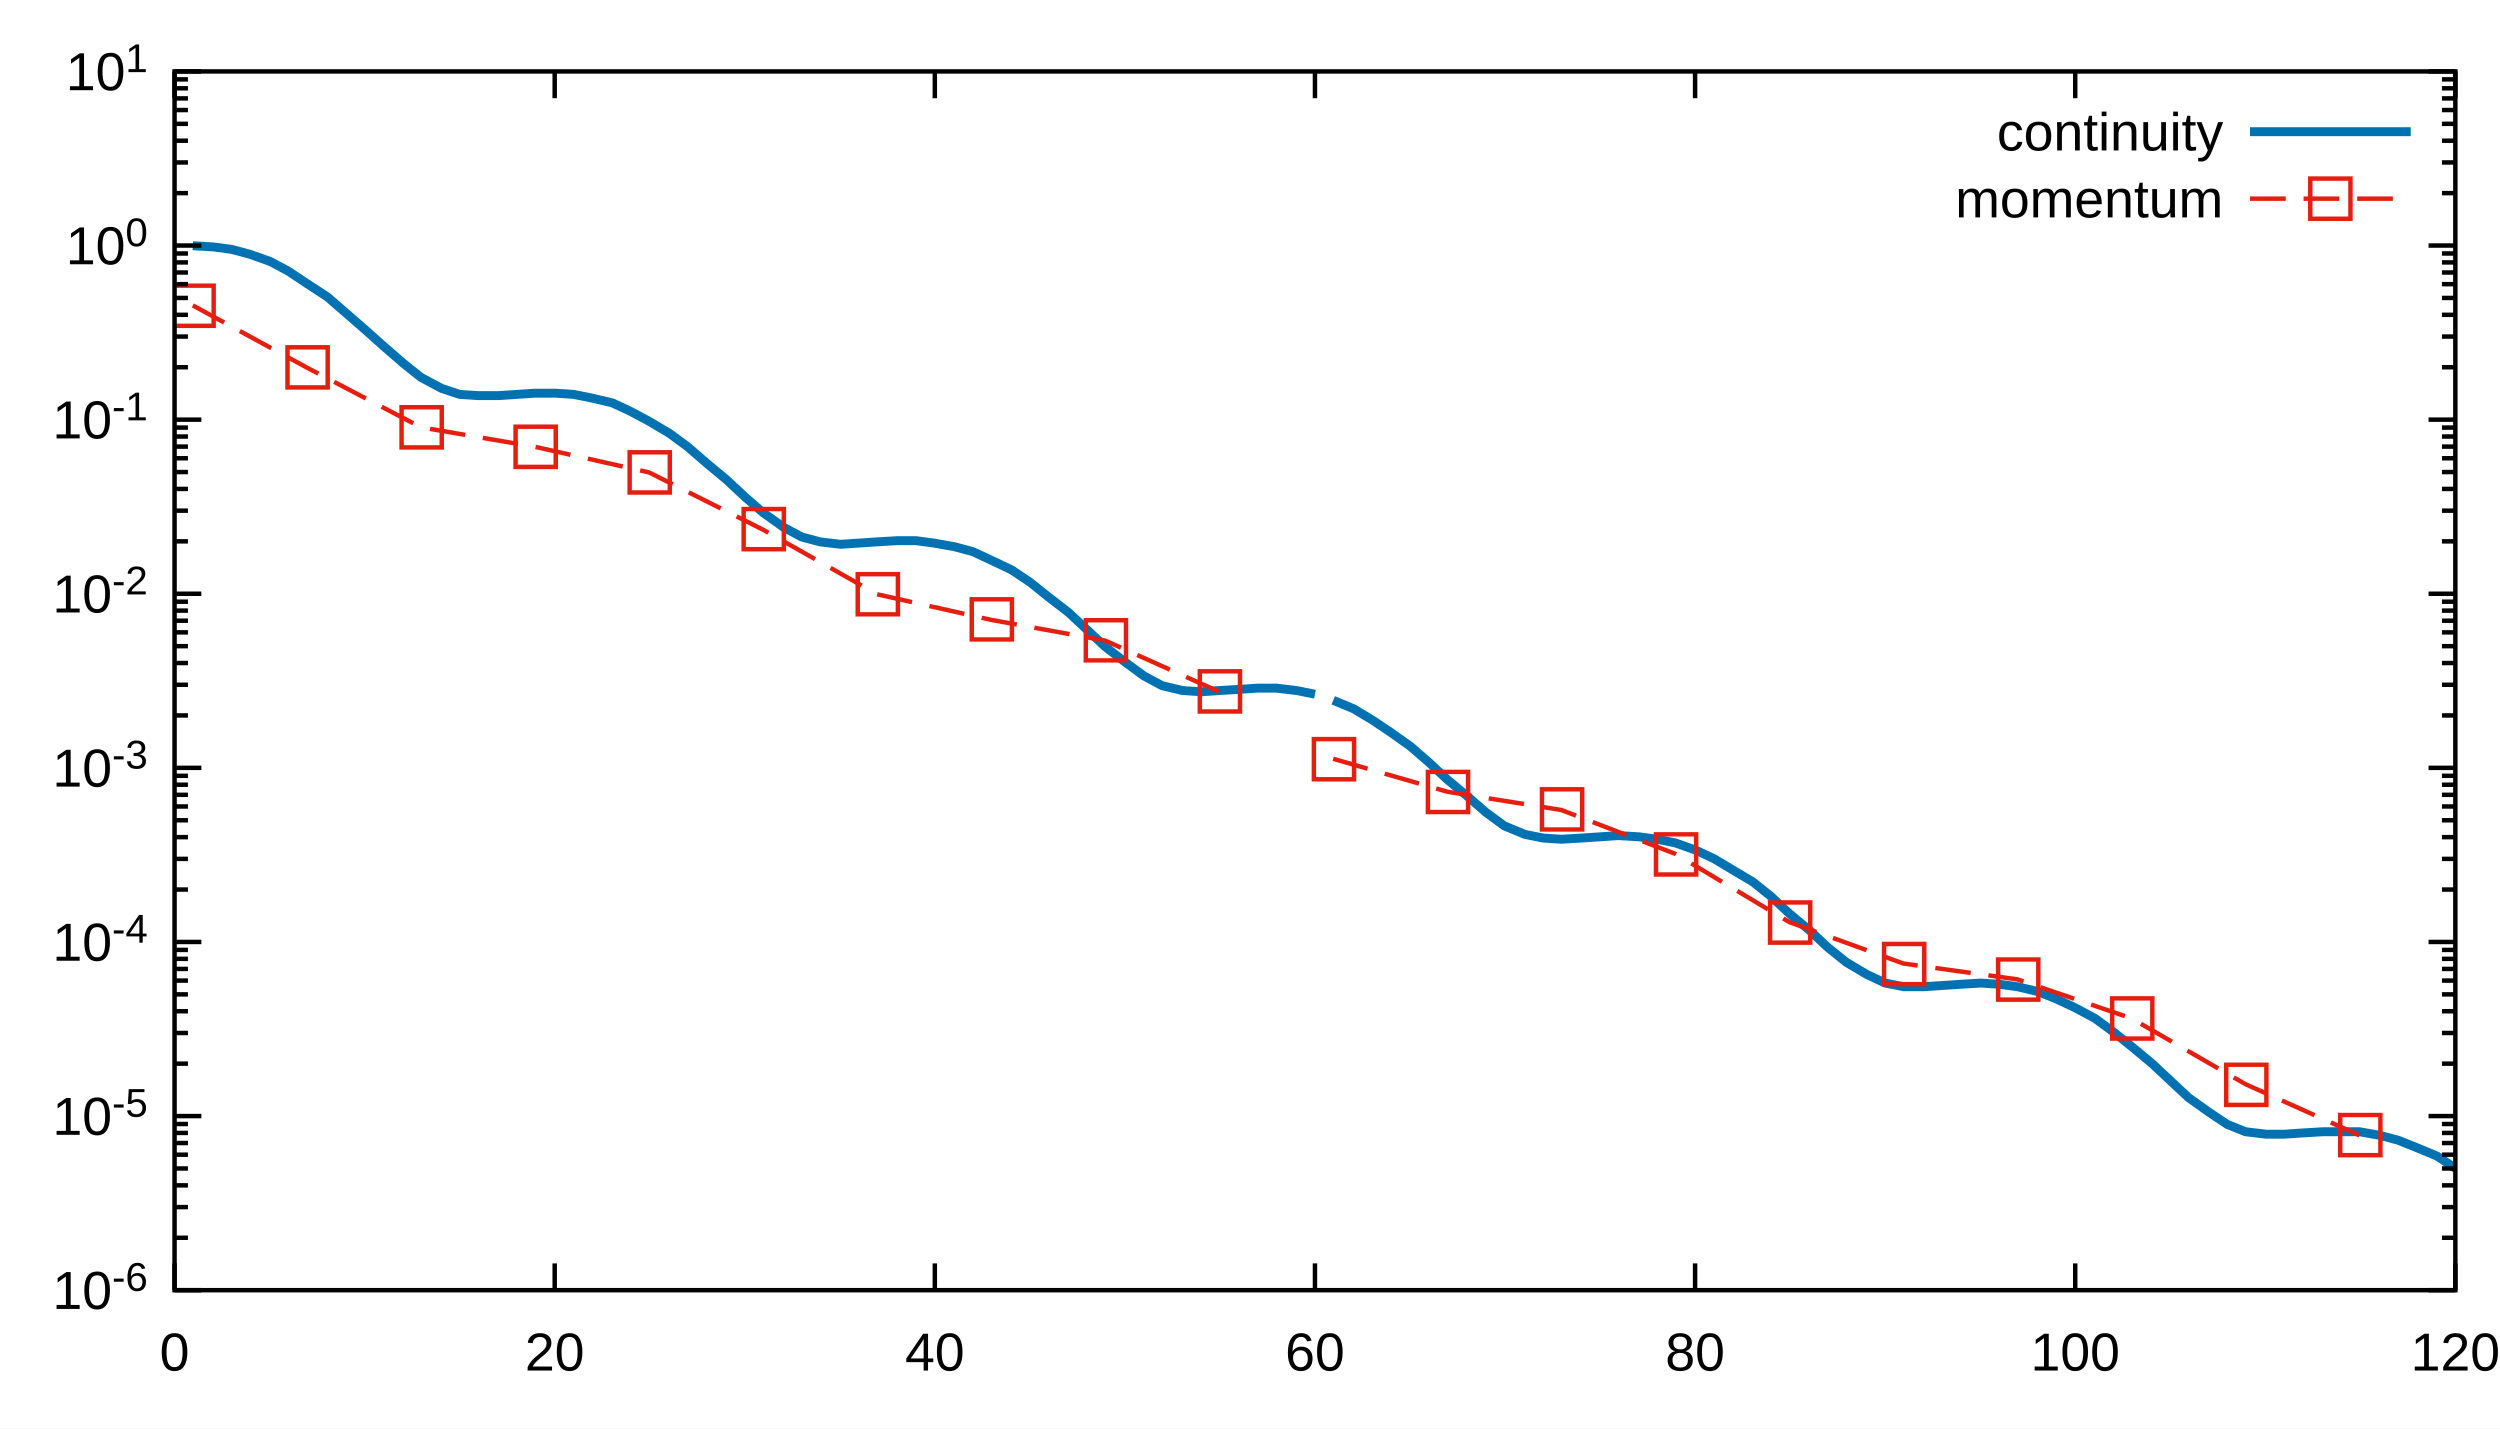
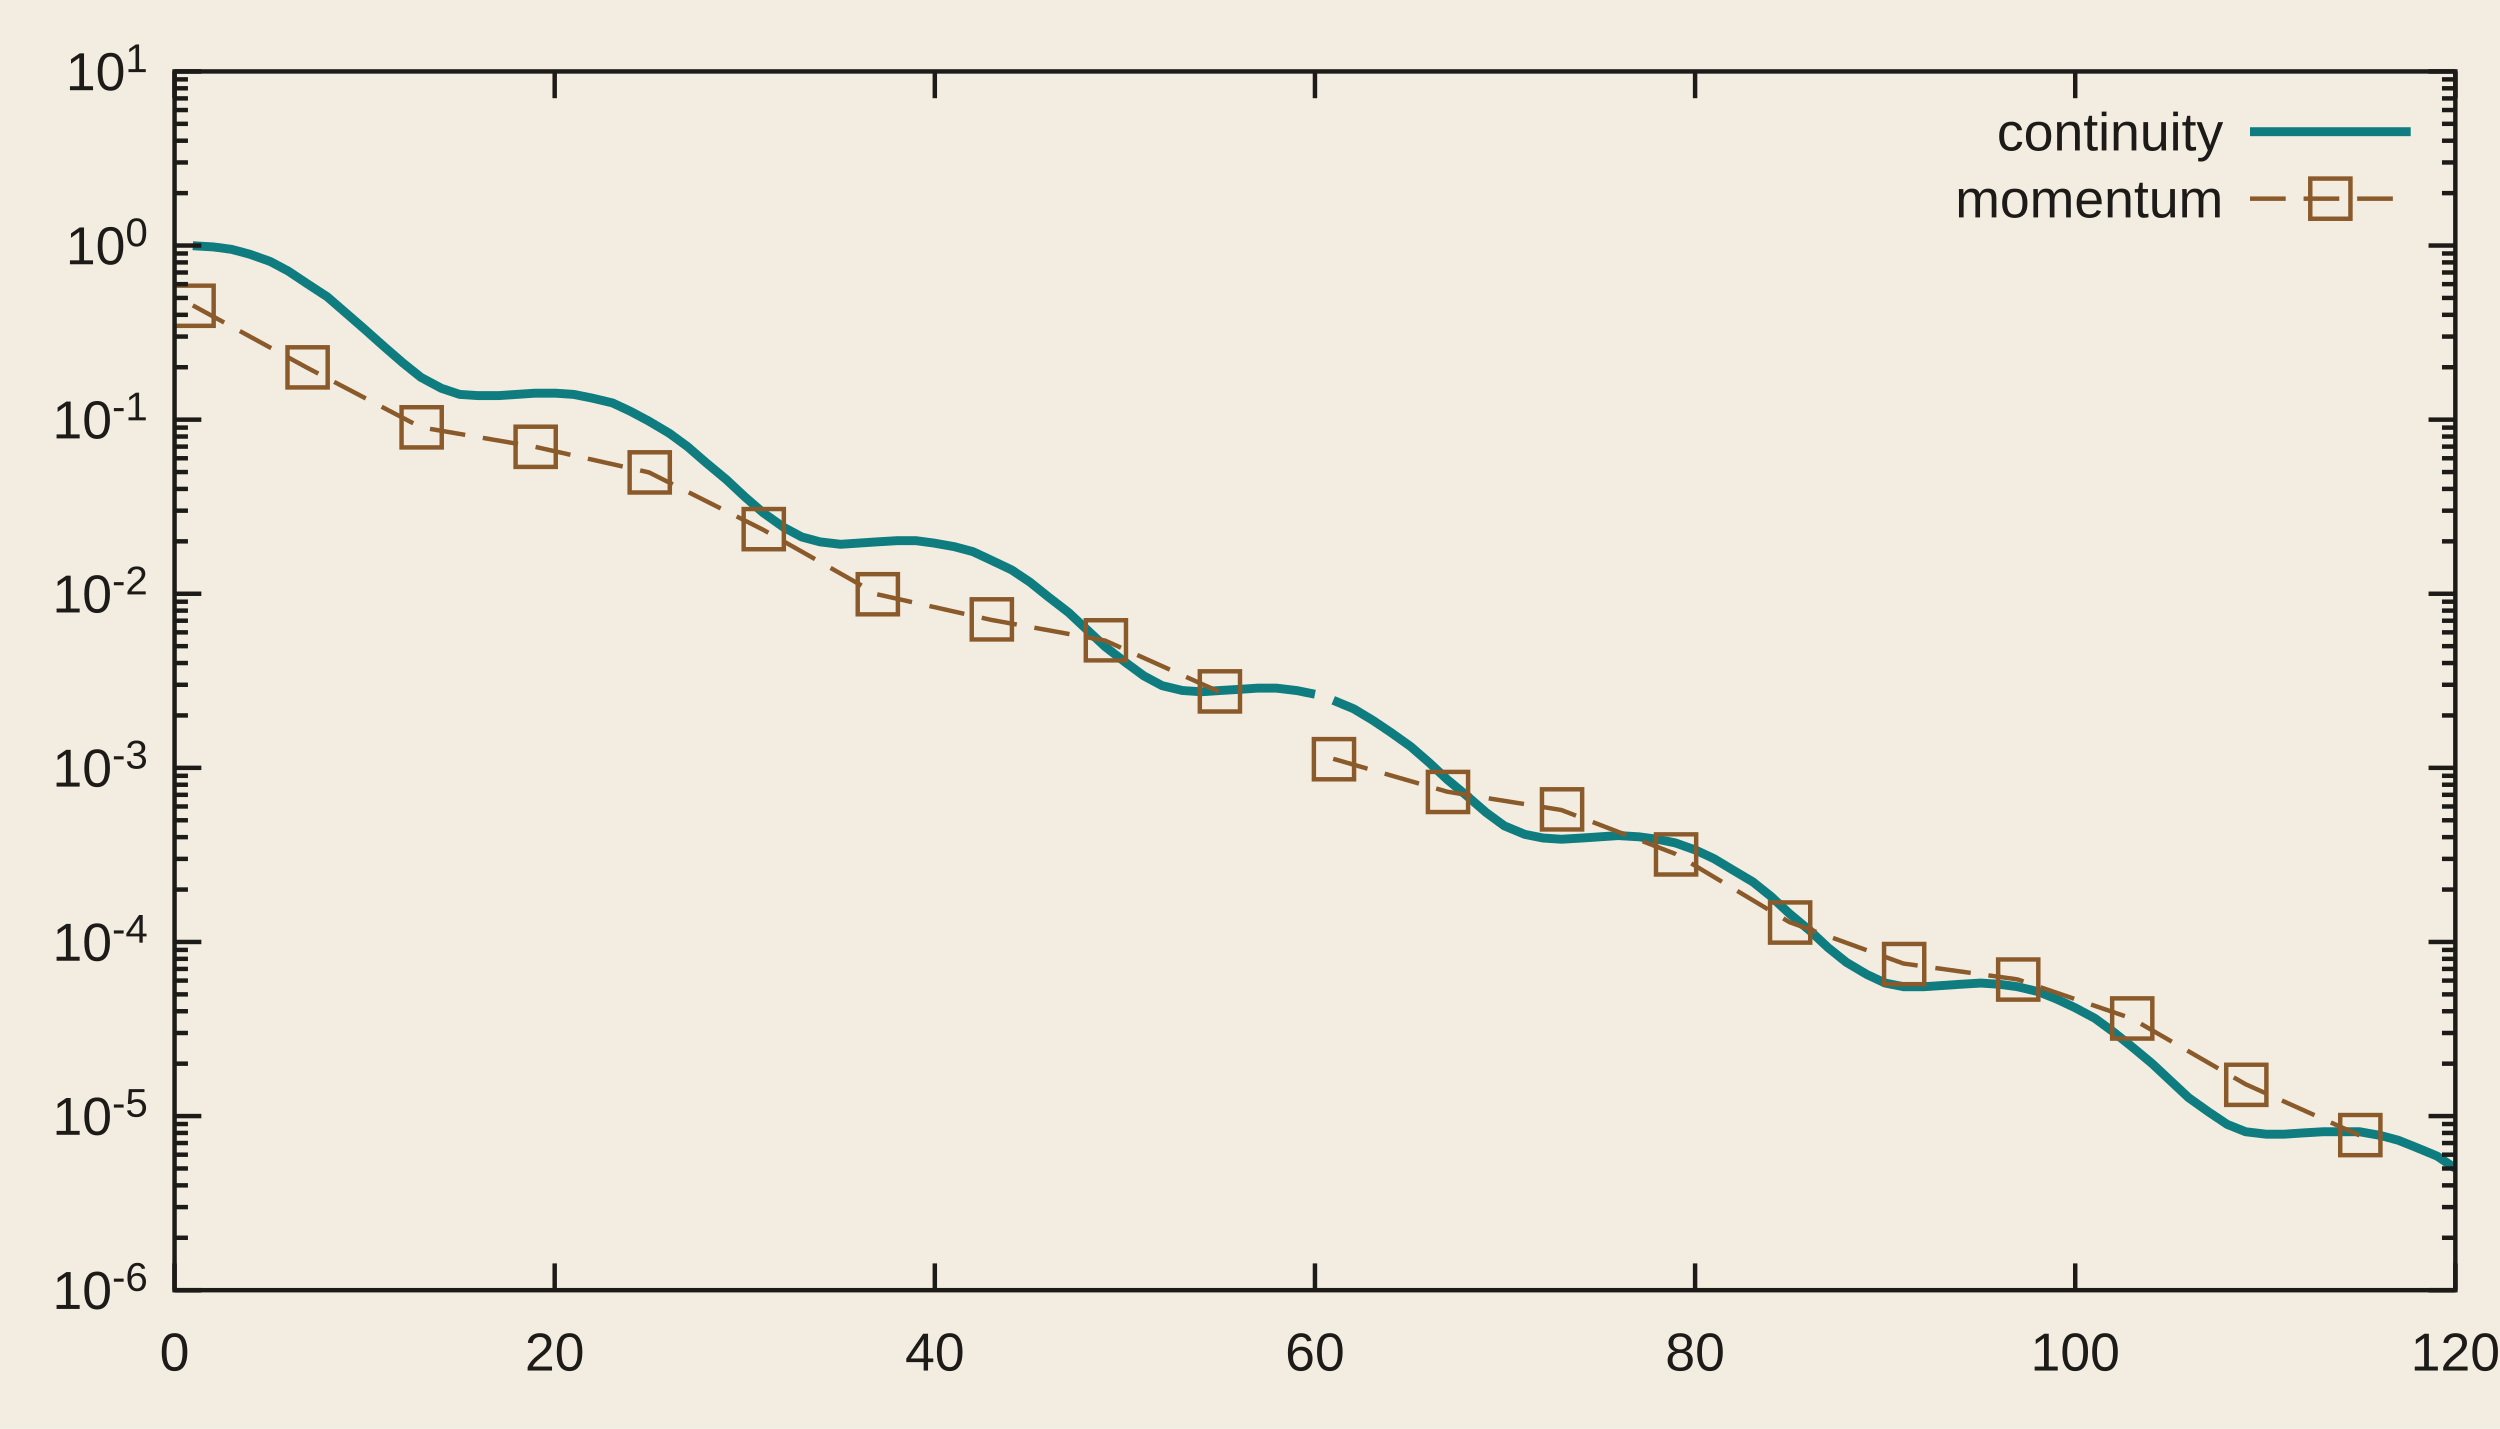
- <svg xmlns="http://www.w3.org/2000/svg" width="560" height="320" viewBox="0 0 560 320" font-family="Arial,Helvetica,sans-serif" font-size="12">
-   <rect x="0" y="0" width="560" height="320" fill="white" stroke="none" stroke-width="0" />
+ <svg xmlns="http://www.w3.org/2000/svg" width="560" height="320" viewBox="0 0 560 320" font-family="Arial,Helvetica,sans-serif" font-size="12" fill="#1d1b18" data-theme="washi" data-frame="#1d1b18" data-grid-color="#a69a85">
+   <rect x="0" y="0" width="560" height="320" fill="#f3ede1" stroke="none" stroke-width="0" />
  <g class="fs-axes" data-area="39.1 550 16 289" data-x="0 1.2e2" data-y="1e-6 1e1" data-log="0 1" data-grid="0" data-font-size="12">
    <g class="fs-grid" display="none">
-       <polyline fill="none" stroke="#a0a0a0" stroke-width="0.5" stroke-dasharray="2,3" points="39.1,289 39.1,16" />
-       <polyline fill="none" stroke="#a0a0a0" stroke-width="0.5" stroke-dasharray="2,3" points="124.25,289 124.25,16" />
-       <polyline fill="none" stroke="#a0a0a0" stroke-width="0.5" stroke-dasharray="2,3" points="209.4,289 209.4,16" />
-       <polyline fill="none" stroke="#a0a0a0" stroke-width="0.5" stroke-dasharray="2,3" points="294.55,289 294.55,16" />
-       <polyline fill="none" stroke="#a0a0a0" stroke-width="0.5" stroke-dasharray="2,3" points="379.7,289 379.7,16" />
-       <polyline fill="none" stroke="#a0a0a0" stroke-width="0.5" stroke-dasharray="2,3" points="464.85,289 464.85,16" />
-       <polyline fill="none" stroke="#a0a0a0" stroke-width="0.5" stroke-dasharray="2,3" points="550,289 550,16" />
-       <polyline fill="none" stroke="#a0a0a0" stroke-width="0.5" stroke-dasharray="2,3" points="39.1,289 550,289" />
-       <polyline fill="none" stroke="#a0a0a0" stroke-width="0.5" stroke-dasharray="2,3" points="39.1,250 550,250" />
-       <polyline fill="none" stroke="#a0a0a0" stroke-width="0.5" stroke-dasharray="2,3" points="39.1,211 550,211" />
-       <polyline fill="none" stroke="#a0a0a0" stroke-width="0.5" stroke-dasharray="2,3" points="39.1,172 550,172" />
-       <polyline fill="none" stroke="#a0a0a0" stroke-width="0.5" stroke-dasharray="2,3" points="39.1,133 550,133" />
-       <polyline fill="none" stroke="#a0a0a0" stroke-width="0.5" stroke-dasharray="2,3" points="39.1,94 550,94" />
-       <polyline fill="none" stroke="#a0a0a0" stroke-width="0.5" stroke-dasharray="2,3" points="39.1,55 550,55" />
-       <polyline fill="none" stroke="#a0a0a0" stroke-width="0.5" stroke-dasharray="2,3" points="39.1,16 550,16" />
+       <polyline fill="none" stroke="#a69a85" stroke-width="0.5" stroke-dasharray="2,3" points="39.1,289 39.1,16" />
+       <polyline fill="none" stroke="#a69a85" stroke-width="0.5" stroke-dasharray="2,3" points="124.25,289 124.25,16" />
+       <polyline fill="none" stroke="#a69a85" stroke-width="0.5" stroke-dasharray="2,3" points="209.4,289 209.4,16" />
+       <polyline fill="none" stroke="#a69a85" stroke-width="0.5" stroke-dasharray="2,3" points="294.55,289 294.55,16" />
+       <polyline fill="none" stroke="#a69a85" stroke-width="0.5" stroke-dasharray="2,3" points="379.7,289 379.7,16" />
+       <polyline fill="none" stroke="#a69a85" stroke-width="0.5" stroke-dasharray="2,3" points="464.85,289 464.85,16" />
+       <polyline fill="none" stroke="#a69a85" stroke-width="0.5" stroke-dasharray="2,3" points="550,289 550,16" />
+       <polyline fill="none" stroke="#a69a85" stroke-width="0.5" stroke-dasharray="2,3" points="39.1,289 550,289" />
+       <polyline fill="none" stroke="#a69a85" stroke-width="0.5" stroke-dasharray="2,3" points="39.1,250 550,250" />
+       <polyline fill="none" stroke="#a69a85" stroke-width="0.5" stroke-dasharray="2,3" points="39.1,211 550,211" />
+       <polyline fill="none" stroke="#a69a85" stroke-width="0.5" stroke-dasharray="2,3" points="39.1,172 550,172" />
+       <polyline fill="none" stroke="#a69a85" stroke-width="0.5" stroke-dasharray="2,3" points="39.1,133 550,133" />
+       <polyline fill="none" stroke="#a69a85" stroke-width="0.5" stroke-dasharray="2,3" points="39.1,94 550,94" />
+       <polyline fill="none" stroke="#a69a85" stroke-width="0.5" stroke-dasharray="2,3" points="39.1,55 550,55" />
+       <polyline fill="none" stroke="#a69a85" stroke-width="0.5" stroke-dasharray="2,3" points="39.1,16 550,16" />
    </g>
    <svg class="fs-plot" x="39.1" y="16" width="510.9" height="273" viewBox="0 0 1 1" preserveAspectRatio="none" overflow="hidden">
      <g class="fs-series" data-series="1">
-         <polyline fill="none" stroke="#0072b2" stroke-width="2" stroke-linejoin="round" vector-effect="non-scaling-stroke" points="0.008,0.143 0.017,0.144 0.025,0.146 0.033,0.15 0.042,0.156 0.05,0.164 0.058,0.174 0.067,0.185 0.075,0.198 0.083,0.211 0.092,0.226 0.1,0.239 0.108,0.251 0.117,0.26 0.125,0.265 0.133,0.266 0.142,0.266 0.15,0.265 0.158,0.264 0.167,0.264 0.175,0.265 0.183,0.268 0.192,0.272 0.2,0.279 0.208,0.287 0.217,0.297 0.225,0.308 0.233,0.321 0.242,0.335 0.25,0.349 0.258,0.362 0.267,0.374 0.275,0.382 0.283,0.386 0.292,0.388 0.3,0.387 0.308,0.386 0.317,0.385 0.325,0.385 0.333,0.387 0.342,0.39 0.35,0.394 0.358,0.401 0.367,0.409 0.375,0.419 0.383,0.431 0.392,0.444 0.4,0.458 0.408,0.472 0.417,0.485 0.425,0.496 0.433,0.504 0.442,0.508 0.45,0.509 0.458,0.508 0.467,0.507 0.475,0.506 0.483,0.506 0.492,0.508 0.5,0.511" />
-         <polyline fill="none" stroke="#0072b2" stroke-width="2" stroke-linejoin="round" vector-effect="non-scaling-stroke" points="0.508,0.516 0.517,0.523 0.525,0.532 0.533,0.542 0.542,0.554 0.55,0.567 0.558,0.581 0.567,0.595 0.575,0.608 0.583,0.619 0.592,0.626 0.6,0.629 0.608,0.63 0.617,0.629 0.625,0.628 0.633,0.627 0.642,0.628 0.65,0.63 0.658,0.633 0.667,0.639 0.675,0.646 0.683,0.655 0.692,0.665 0.7,0.677 0.708,0.691 0.717,0.705 0.725,0.719 0.733,0.731 0.742,0.741 0.75,0.748 0.758,0.751 0.767,0.751 0.775,0.75 0.783,0.749 0.792,0.748 0.8,0.749 0.808,0.751 0.817,0.755 0.825,0.761 0.833,0.768 0.842,0.777 0.85,0.788 0.858,0.8 0.867,0.814 0.875,0.828 0.883,0.842 0.892,0.854 0.9,0.864 0.908,0.87 0.917,0.872 0.925,0.872 0.933,0.871 0.942,0.87 0.95,0.87 0.958,0.87 0.967,0.873 0.975,0.877 0.983,0.883 0.992,0.89 1,0.9" />
+         <polyline fill="none" stroke="#0f7c80" stroke-width="2" stroke-linejoin="round" vector-effect="non-scaling-stroke" points="0.008,0.143 0.017,0.144 0.025,0.146 0.033,0.15 0.042,0.156 0.05,0.164 0.058,0.174 0.067,0.185 0.075,0.198 0.083,0.211 0.092,0.226 0.1,0.239 0.108,0.251 0.117,0.26 0.125,0.265 0.133,0.266 0.142,0.266 0.15,0.265 0.158,0.264 0.167,0.264 0.175,0.265 0.183,0.268 0.192,0.272 0.2,0.279 0.208,0.287 0.217,0.297 0.225,0.308 0.233,0.321 0.242,0.335 0.25,0.349 0.258,0.362 0.267,0.374 0.275,0.382 0.283,0.386 0.292,0.388 0.3,0.387 0.308,0.386 0.317,0.385 0.325,0.385 0.333,0.387 0.342,0.39 0.35,0.394 0.358,0.401 0.367,0.409 0.375,0.419 0.383,0.431 0.392,0.444 0.4,0.458 0.408,0.472 0.417,0.485 0.425,0.496 0.433,0.504 0.442,0.508 0.45,0.509 0.458,0.508 0.467,0.507 0.475,0.506 0.483,0.506 0.492,0.508 0.5,0.511" />
+         <polyline fill="none" stroke="#0f7c80" stroke-width="2" stroke-linejoin="round" vector-effect="non-scaling-stroke" points="0.508,0.516 0.517,0.523 0.525,0.532 0.533,0.542 0.542,0.554 0.55,0.567 0.558,0.581 0.567,0.595 0.575,0.608 0.583,0.619 0.592,0.626 0.6,0.629 0.608,0.63 0.617,0.629 0.625,0.628 0.633,0.627 0.642,0.628 0.65,0.63 0.658,0.633 0.667,0.639 0.675,0.646 0.683,0.655 0.692,0.665 0.7,0.677 0.708,0.691 0.717,0.705 0.725,0.719 0.733,0.731 0.742,0.741 0.75,0.748 0.758,0.751 0.767,0.751 0.775,0.75 0.783,0.749 0.792,0.748 0.8,0.749 0.808,0.751 0.817,0.755 0.825,0.761 0.833,0.768 0.842,0.777 0.85,0.788 0.858,0.8 0.867,0.814 0.875,0.828 0.883,0.842 0.892,0.854 0.9,0.864 0.908,0.87 0.917,0.872 0.925,0.872 0.933,0.871 0.942,0.87 0.95,0.87 0.958,0.87 0.967,0.873 0.975,0.877 0.983,0.883 0.992,0.89 1,0.9" />
      </g>
      <g class="fs-series" data-series="2">
-         <polyline fill="none" stroke="#e51e10" stroke-width="1" stroke-linejoin="round" vector-effect="non-scaling-stroke" stroke-dasharray="8,4" points="0.008,0.192 0.058,0.243 0.108,0.292 0.158,0.308 0.208,0.329 0.258,0.376 0.308,0.429 0.358,0.45 0.408,0.467 0.458,0.509" />
-         <polyline fill="none" stroke="#e51e10" stroke-width="1" stroke-linejoin="round" vector-effect="non-scaling-stroke" stroke-dasharray="8,4" points="0.508,0.564 0.558,0.591 0.608,0.606 0.658,0.642 0.708,0.698 0.758,0.732 0.808,0.745 0.858,0.777 0.908,0.831 0.958,0.873" />
-         <path class="fs-pts" data-pt="4" data-size="9" data-lw="1" data-color="#e51e10" fill="none" stroke="none" d="M0.008,0.192 M0.058,0.243 M0.108,0.292 M0.158,0.308 M0.208,0.329 M0.258,0.376 M0.308,0.429 M0.358,0.45 M0.408,0.467 M0.458,0.509 M0.508,0.564 M0.558,0.591 M0.608,0.606 M0.658,0.642 M0.708,0.698 M0.758,0.732 M0.808,0.745 M0.858,0.777 M0.908,0.831 M0.958,0.873" />
+         <polyline fill="none" stroke="#8a5a2b" stroke-width="1" stroke-linejoin="round" vector-effect="non-scaling-stroke" stroke-dasharray="8,4" points="0.008,0.192 0.058,0.243 0.108,0.292 0.158,0.308 0.208,0.329 0.258,0.376 0.308,0.429 0.358,0.45 0.408,0.467 0.458,0.509" />
+         <polyline fill="none" stroke="#8a5a2b" stroke-width="1" stroke-linejoin="round" vector-effect="non-scaling-stroke" stroke-dasharray="8,4" points="0.508,0.564 0.558,0.591 0.608,0.606 0.658,0.642 0.708,0.698 0.758,0.732 0.808,0.745 0.858,0.777 0.908,0.831 0.958,0.873" />
+         <path class="fs-pts" data-pt="4" data-size="9" data-lw="1" data-color="#8a5a2b" fill="none" stroke="none" d="M0.008,0.192 M0.058,0.243 M0.108,0.292 M0.158,0.308 M0.208,0.329 M0.258,0.376 M0.308,0.429 M0.358,0.45 M0.408,0.467 M0.458,0.509 M0.508,0.564 M0.558,0.591 M0.608,0.606 M0.658,0.642 M0.708,0.698 M0.758,0.732 M0.808,0.745 M0.858,0.777 M0.908,0.831 M0.958,0.873" />
      </g>
    </svg>
    <svg class="fs-marks" x="39.1" y="16" width="510.9" height="273" viewBox="0 0 510.9 273" overflow="hidden">
-       <path data-series="2" fill="none" stroke="#e51e10" stroke-width="1" d="M-0.24,47.99L8.76,47.99L8.76,56.99L-0.24,56.99ZM25.3,61.79L34.3,61.79L34.3,70.79L25.3,70.79ZM50.85,75.22L59.85,75.22L59.85,84.22L50.85,84.22ZM76.39,79.58L85.39,79.58L85.39,88.58L76.39,88.58ZM101.94,85.32L110.94,85.32L110.94,94.32L101.94,94.32ZM127.48,98.03L136.48,98.03L136.48,107.03L127.48,107.03ZM153.03,112.61L162.03,112.61L162.03,121.61L153.03,121.61ZM178.57,118.24L187.57,118.24L187.57,127.24L178.57,127.24ZM204.12,122.93L213.12,122.93L213.12,131.93L204.12,131.93ZM229.66,134.37L238.66,134.37L238.66,143.37L229.66,143.37ZM255.21,149.56L264.21,149.56L264.21,158.56L255.21,158.56ZM280.75,156.9L289.75,156.9L289.75,165.9L280.75,165.9ZM306.3,160.8L315.3,160.8L315.3,169.8L306.3,169.8ZM331.84,170.89L340.84,170.89L340.84,179.89L331.84,179.89ZM357.39,186.15L366.39,186.15L366.39,195.15L357.39,195.15ZM382.93,195.45L391.93,195.45L391.93,204.45L382.93,204.45ZM408.48,198.92L417.48,198.92L417.48,207.92L408.48,207.92ZM434.02,207.64L443.02,207.64L443.02,216.64L434.02,216.64ZM459.57,222.5L468.57,222.5L468.57,231.5L459.57,231.5ZM485.11,233.76L494.11,233.76L494.11,242.76L485.11,242.76Z" />
+       <path data-series="2" fill="none" stroke="#8a5a2b" stroke-width="1" d="M-0.24,47.99L8.76,47.99L8.76,56.99L-0.24,56.99ZM25.3,61.79L34.3,61.79L34.3,70.79L25.3,70.79ZM50.85,75.22L59.85,75.22L59.85,84.22L50.85,84.22ZM76.39,79.58L85.39,79.58L85.39,88.58L76.39,88.58ZM101.94,85.32L110.94,85.32L110.94,94.32L101.94,94.32ZM127.48,98.03L136.48,98.03L136.48,107.03L127.48,107.03ZM153.03,112.61L162.03,112.61L162.03,121.61L153.03,121.61ZM178.57,118.24L187.57,118.24L187.57,127.24L178.57,127.24ZM204.12,122.93L213.12,122.93L213.12,131.93L204.12,131.93ZM229.66,134.37L238.66,134.37L238.66,143.37L229.66,143.37ZM255.21,149.56L264.21,149.56L264.21,158.56L255.21,158.56ZM280.75,156.9L289.75,156.9L289.75,165.9L280.75,165.9ZM306.3,160.8L315.3,160.8L315.3,169.8L306.3,169.8ZM331.84,170.89L340.84,170.89L340.84,179.89L331.84,179.89ZM357.39,186.15L366.39,186.15L366.39,195.15L357.39,195.15ZM382.93,195.45L391.93,195.45L391.93,204.45L382.93,204.45ZM408.48,198.92L417.48,198.92L417.48,207.92L408.48,207.92ZM434.02,207.64L443.02,207.64L443.02,216.64L434.02,216.64ZM459.57,222.5L468.57,222.5L468.57,231.5L459.57,231.5ZM485.11,233.76L494.11,233.76L494.11,242.76L485.11,242.76Z" />
    </svg>
-     <rect x="39.1" y="16" width="510.9" height="273" fill="none" stroke="black" stroke-width="1" />
+     <rect x="39.1" y="16" width="510.9" height="273" fill="none" stroke="#1d1b18" stroke-width="1" />
    <g class="fs-xticks">
-       <polyline fill="none" stroke="black" stroke-width="1" points="39.1,289 39.1,283" />
-       <polyline fill="none" stroke="black" stroke-width="1" points="39.1,16 39.1,22" />
+       <polyline fill="none" stroke="#1d1b18" stroke-width="1" points="39.1,289 39.1,283" />
+       <polyline fill="none" stroke="#1d1b18" stroke-width="1" points="39.1,16 39.1,22" />
      <text x="39.1" y="307" text-anchor="middle">0</text>
-       <polyline fill="none" stroke="black" stroke-width="1" points="124.25,289 124.25,283" />
-       <polyline fill="none" stroke="black" stroke-width="1" points="124.25,16 124.25,22" />
+       <polyline fill="none" stroke="#1d1b18" stroke-width="1" points="124.25,289 124.25,283" />
+       <polyline fill="none" stroke="#1d1b18" stroke-width="1" points="124.25,16 124.25,22" />
      <text x="124.25" y="307" text-anchor="middle">20</text>
-       <polyline fill="none" stroke="black" stroke-width="1" points="209.4,289 209.4,283" />
-       <polyline fill="none" stroke="black" stroke-width="1" points="209.4,16 209.4,22" />
+       <polyline fill="none" stroke="#1d1b18" stroke-width="1" points="209.4,289 209.4,283" />
+       <polyline fill="none" stroke="#1d1b18" stroke-width="1" points="209.4,16 209.4,22" />
      <text x="209.4" y="307" text-anchor="middle">40</text>
-       <polyline fill="none" stroke="black" stroke-width="1" points="294.55,289 294.55,283" />
-       <polyline fill="none" stroke="black" stroke-width="1" points="294.55,16 294.55,22" />
+       <polyline fill="none" stroke="#1d1b18" stroke-width="1" points="294.55,289 294.55,283" />
+       <polyline fill="none" stroke="#1d1b18" stroke-width="1" points="294.55,16 294.55,22" />
      <text x="294.55" y="307" text-anchor="middle">60</text>
-       <polyline fill="none" stroke="black" stroke-width="1" points="379.7,289 379.7,283" />
-       <polyline fill="none" stroke="black" stroke-width="1" points="379.7,16 379.7,22" />
+       <polyline fill="none" stroke="#1d1b18" stroke-width="1" points="379.7,289 379.7,283" />
+       <polyline fill="none" stroke="#1d1b18" stroke-width="1" points="379.7,16 379.7,22" />
      <text x="379.7" y="307" text-anchor="middle">80</text>
-       <polyline fill="none" stroke="black" stroke-width="1" points="464.85,289 464.85,283" />
-       <polyline fill="none" stroke="black" stroke-width="1" points="464.85,16 464.85,22" />
+       <polyline fill="none" stroke="#1d1b18" stroke-width="1" points="464.85,289 464.85,283" />
+       <polyline fill="none" stroke="#1d1b18" stroke-width="1" points="464.85,16 464.85,22" />
      <text x="464.85" y="307" text-anchor="middle">100</text>
-       <polyline fill="none" stroke="black" stroke-width="1" points="550,289 550,283" />
-       <polyline fill="none" stroke="black" stroke-width="1" points="550,16 550,22" />
+       <polyline fill="none" stroke="#1d1b18" stroke-width="1" points="550,289 550,283" />
+       <polyline fill="none" stroke="#1d1b18" stroke-width="1" points="550,16 550,22" />
      <text x="550" y="307" text-anchor="middle">120</text>
    </g>
    <g class="fs-yticks">
-       <polyline fill="none" stroke="black" stroke-width="1" points="39.1,289 45.1,289" />
-       <polyline fill="none" stroke="black" stroke-width="1" points="550,289 544,289" />
+       <polyline fill="none" stroke="#1d1b18" stroke-width="1" points="39.1,289 45.1,289" />
+       <polyline fill="none" stroke="#1d1b18" stroke-width="1" points="550,289 544,289" />
      <text x="33.1" y="293.2" text-anchor="end">10<tspan dy="-0.45em" font-size="0.75em">-6</tspan>
      </text>
-       <polyline fill="none" stroke="black" stroke-width="1" points="39.1,250 45.1,250" />
-       <polyline fill="none" stroke="black" stroke-width="1" points="550,250 544,250" />
+       <polyline fill="none" stroke="#1d1b18" stroke-width="1" points="39.1,250 45.1,250" />
+       <polyline fill="none" stroke="#1d1b18" stroke-width="1" points="550,250 544,250" />
      <text x="33.1" y="254.2" text-anchor="end">10<tspan dy="-0.45em" font-size="0.75em">-5</tspan>
      </text>
-       <polyline fill="none" stroke="black" stroke-width="1" points="39.1,211 45.1,211" />
-       <polyline fill="none" stroke="black" stroke-width="1" points="550,211 544,211" />
+       <polyline fill="none" stroke="#1d1b18" stroke-width="1" points="39.1,211 45.1,211" />
+       <polyline fill="none" stroke="#1d1b18" stroke-width="1" points="550,211 544,211" />
      <text x="33.1" y="215.2" text-anchor="end">10<tspan dy="-0.45em" font-size="0.75em">-4</tspan>
      </text>
-       <polyline fill="none" stroke="black" stroke-width="1" points="39.1,172 45.1,172" />
-       <polyline fill="none" stroke="black" stroke-width="1" points="550,172 544,172" />
+       <polyline fill="none" stroke="#1d1b18" stroke-width="1" points="39.1,172 45.1,172" />
+       <polyline fill="none" stroke="#1d1b18" stroke-width="1" points="550,172 544,172" />
      <text x="33.1" y="176.2" text-anchor="end">10<tspan dy="-0.45em" font-size="0.75em">-3</tspan>
      </text>
-       <polyline fill="none" stroke="black" stroke-width="1" points="39.1,133 45.1,133" />
-       <polyline fill="none" stroke="black" stroke-width="1" points="550,133 544,133" />
+       <polyline fill="none" stroke="#1d1b18" stroke-width="1" points="39.1,133 45.1,133" />
+       <polyline fill="none" stroke="#1d1b18" stroke-width="1" points="550,133 544,133" />
      <text x="33.1" y="137.2" text-anchor="end">10<tspan dy="-0.45em" font-size="0.75em">-2</tspan>
      </text>
-       <polyline fill="none" stroke="black" stroke-width="1" points="39.1,94 45.1,94" />
-       <polyline fill="none" stroke="black" stroke-width="1" points="550,94 544,94" />
+       <polyline fill="none" stroke="#1d1b18" stroke-width="1" points="39.1,94 45.1,94" />
+       <polyline fill="none" stroke="#1d1b18" stroke-width="1" points="550,94 544,94" />
      <text x="33.1" y="98.2" text-anchor="end">10<tspan dy="-0.45em" font-size="0.75em">-1</tspan>
      </text>
-       <polyline fill="none" stroke="black" stroke-width="1" points="39.1,55 45.1,55" />
-       <polyline fill="none" stroke="black" stroke-width="1" points="550,55 544,55" />
+       <polyline fill="none" stroke="#1d1b18" stroke-width="1" points="39.1,55 45.1,55" />
+       <polyline fill="none" stroke="#1d1b18" stroke-width="1" points="550,55 544,55" />
      <text x="33.1" y="59.2" text-anchor="end">10<tspan dy="-0.45em" font-size="0.75em">0</tspan>
      </text>
-       <polyline fill="none" stroke="black" stroke-width="1" points="39.1,16 45.1,16" />
-       <polyline fill="none" stroke="black" stroke-width="1" points="550,16 544,16" />
+       <polyline fill="none" stroke="#1d1b18" stroke-width="1" points="39.1,16 45.1,16" />
+       <polyline fill="none" stroke="#1d1b18" stroke-width="1" points="550,16 544,16" />
      <text x="33.1" y="20.2" text-anchor="end">10<tspan dy="-0.45em" font-size="0.75em">1</tspan>
      </text>
-       <polyline fill="none" stroke="black" stroke-width="1" points="39.1,277.26 42.1,277.26" />
-       <polyline fill="none" stroke="black" stroke-width="1" points="550,277.26 547,277.26" />
-       <polyline fill="none" stroke="black" stroke-width="1" points="39.1,270.39 42.1,270.39" />
-       <polyline fill="none" stroke="black" stroke-width="1" points="550,270.39 547,270.39" />
-       <polyline fill="none" stroke="black" stroke-width="1" points="39.1,265.52 42.1,265.52" />
-       <polyline fill="none" stroke="black" stroke-width="1" points="550,265.52 547,265.52" />
-       <polyline fill="none" stroke="black" stroke-width="1" points="39.1,261.74 42.1,261.74" />
-       <polyline fill="none" stroke="black" stroke-width="1" points="550,261.74 547,261.74" />
-       <polyline fill="none" stroke="black" stroke-width="1" points="39.1,258.65 42.1,258.65" />
-       <polyline fill="none" stroke="black" stroke-width="1" points="550,258.65 547,258.65" />
-       <polyline fill="none" stroke="black" stroke-width="1" points="39.1,256.04 42.1,256.04" />
-       <polyline fill="none" stroke="black" stroke-width="1" points="550,256.04 547,256.04" />
-       <polyline fill="none" stroke="black" stroke-width="1" points="39.1,253.78 42.1,253.78" />
-       <polyline fill="none" stroke="black" stroke-width="1" points="550,253.78 547,253.78" />
-       <polyline fill="none" stroke="black" stroke-width="1" points="39.1,251.78 42.1,251.78" />
-       <polyline fill="none" stroke="black" stroke-width="1" points="550,251.78 547,251.78" />
-       <polyline fill="none" stroke="black" stroke-width="1" points="39.1,238.26 42.1,238.26" />
-       <polyline fill="none" stroke="black" stroke-width="1" points="550,238.26 547,238.26" />
-       <polyline fill="none" stroke="black" stroke-width="1" points="39.1,231.39 42.1,231.39" />
-       <polyline fill="none" stroke="black" stroke-width="1" points="550,231.39 547,231.39" />
-       <polyline fill="none" stroke="black" stroke-width="1" points="39.1,226.52 42.1,226.52" />
-       <polyline fill="none" stroke="black" stroke-width="1" points="550,226.52 547,226.52" />
-       <polyline fill="none" stroke="black" stroke-width="1" points="39.1,222.74 42.1,222.74" />
-       <polyline fill="none" stroke="black" stroke-width="1" points="550,222.74 547,222.74" />
-       <polyline fill="none" stroke="black" stroke-width="1" points="39.1,219.65 42.1,219.65" />
-       <polyline fill="none" stroke="black" stroke-width="1" points="550,219.65 547,219.65" />
-       <polyline fill="none" stroke="black" stroke-width="1" points="39.1,217.04 42.1,217.04" />
-       <polyline fill="none" stroke="black" stroke-width="1" points="550,217.04 547,217.04" />
-       <polyline fill="none" stroke="black" stroke-width="1" points="39.1,214.78 42.1,214.78" />
-       <polyline fill="none" stroke="black" stroke-width="1" points="550,214.78 547,214.78" />
-       <polyline fill="none" stroke="black" stroke-width="1" points="39.1,212.78 42.1,212.78" />
-       <polyline fill="none" stroke="black" stroke-width="1" points="550,212.78 547,212.78" />
-       <polyline fill="none" stroke="black" stroke-width="1" points="39.1,199.26 42.1,199.26" />
-       <polyline fill="none" stroke="black" stroke-width="1" points="550,199.26 547,199.26" />
-       <polyline fill="none" stroke="black" stroke-width="1" points="39.1,192.39 42.1,192.39" />
-       <polyline fill="none" stroke="black" stroke-width="1" points="550,192.39 547,192.39" />
-       <polyline fill="none" stroke="black" stroke-width="1" points="39.1,187.52 42.1,187.52" />
-       <polyline fill="none" stroke="black" stroke-width="1" points="550,187.52 547,187.52" />
-       <polyline fill="none" stroke="black" stroke-width="1" points="39.1,183.74 42.1,183.74" />
-       <polyline fill="none" stroke="black" stroke-width="1" points="550,183.74 547,183.74" />
-       <polyline fill="none" stroke="black" stroke-width="1" points="39.1,180.65 42.1,180.65" />
-       <polyline fill="none" stroke="black" stroke-width="1" points="550,180.65 547,180.65" />
-       <polyline fill="none" stroke="black" stroke-width="1" points="39.1,178.04 42.1,178.04" />
-       <polyline fill="none" stroke="black" stroke-width="1" points="550,178.04 547,178.04" />
-       <polyline fill="none" stroke="black" stroke-width="1" points="39.1,175.78 42.1,175.78" />
-       <polyline fill="none" stroke="black" stroke-width="1" points="550,175.78 547,175.78" />
-       <polyline fill="none" stroke="black" stroke-width="1" points="39.1,173.78 42.1,173.78" />
-       <polyline fill="none" stroke="black" stroke-width="1" points="550,173.78 547,173.78" />
-       <polyline fill="none" stroke="black" stroke-width="1" points="39.1,160.26 42.1,160.26" />
-       <polyline fill="none" stroke="black" stroke-width="1" points="550,160.26 547,160.26" />
-       <polyline fill="none" stroke="black" stroke-width="1" points="39.1,153.39 42.1,153.39" />
-       <polyline fill="none" stroke="black" stroke-width="1" points="550,153.39 547,153.39" />
-       <polyline fill="none" stroke="black" stroke-width="1" points="39.1,148.52 42.1,148.52" />
-       <polyline fill="none" stroke="black" stroke-width="1" points="550,148.52 547,148.52" />
-       <polyline fill="none" stroke="black" stroke-width="1" points="39.1,144.74 42.1,144.74" />
-       <polyline fill="none" stroke="black" stroke-width="1" points="550,144.74 547,144.74" />
-       <polyline fill="none" stroke="black" stroke-width="1" points="39.1,141.65 42.1,141.65" />
-       <polyline fill="none" stroke="black" stroke-width="1" points="550,141.65 547,141.65" />
-       <polyline fill="none" stroke="black" stroke-width="1" points="39.1,139.04 42.1,139.04" />
-       <polyline fill="none" stroke="black" stroke-width="1" points="550,139.04 547,139.04" />
-       <polyline fill="none" stroke="black" stroke-width="1" points="39.1,136.78 42.1,136.78" />
-       <polyline fill="none" stroke="black" stroke-width="1" points="550,136.78 547,136.78" />
-       <polyline fill="none" stroke="black" stroke-width="1" points="39.1,134.78 42.1,134.78" />
-       <polyline fill="none" stroke="black" stroke-width="1" points="550,134.78 547,134.78" />
-       <polyline fill="none" stroke="black" stroke-width="1" points="39.1,121.26 42.1,121.26" />
-       <polyline fill="none" stroke="black" stroke-width="1" points="550,121.26 547,121.26" />
-       <polyline fill="none" stroke="black" stroke-width="1" points="39.1,114.39 42.1,114.39" />
-       <polyline fill="none" stroke="black" stroke-width="1" points="550,114.39 547,114.39" />
-       <polyline fill="none" stroke="black" stroke-width="1" points="39.1,109.52 42.1,109.52" />
-       <polyline fill="none" stroke="black" stroke-width="1" points="550,109.52 547,109.52" />
-       <polyline fill="none" stroke="black" stroke-width="1" points="39.1,105.74 42.1,105.74" />
-       <polyline fill="none" stroke="black" stroke-width="1" points="550,105.74 547,105.74" />
-       <polyline fill="none" stroke="black" stroke-width="1" points="39.1,102.65 42.1,102.65" />
-       <polyline fill="none" stroke="black" stroke-width="1" points="550,102.65 547,102.65" />
-       <polyline fill="none" stroke="black" stroke-width="1" points="39.1,100.04 42.1,100.04" />
-       <polyline fill="none" stroke="black" stroke-width="1" points="550,100.04 547,100.04" />
-       <polyline fill="none" stroke="black" stroke-width="1" points="39.1,97.78 42.1,97.78" />
-       <polyline fill="none" stroke="black" stroke-width="1" points="550,97.78 547,97.78" />
-       <polyline fill="none" stroke="black" stroke-width="1" points="39.1,95.78 42.1,95.78" />
-       <polyline fill="none" stroke="black" stroke-width="1" points="550,95.78 547,95.78" />
-       <polyline fill="none" stroke="black" stroke-width="1" points="39.1,82.26 42.1,82.26" />
-       <polyline fill="none" stroke="black" stroke-width="1" points="550,82.26 547,82.26" />
-       <polyline fill="none" stroke="black" stroke-width="1" points="39.1,75.39 42.1,75.39" />
-       <polyline fill="none" stroke="black" stroke-width="1" points="550,75.39 547,75.39" />
-       <polyline fill="none" stroke="black" stroke-width="1" points="39.1,70.52 42.1,70.52" />
-       <polyline fill="none" stroke="black" stroke-width="1" points="550,70.52 547,70.52" />
-       <polyline fill="none" stroke="black" stroke-width="1" points="39.1,66.74 42.1,66.74" />
-       <polyline fill="none" stroke="black" stroke-width="1" points="550,66.74 547,66.74" />
-       <polyline fill="none" stroke="black" stroke-width="1" points="39.1,63.65 42.1,63.65" />
-       <polyline fill="none" stroke="black" stroke-width="1" points="550,63.65 547,63.65" />
-       <polyline fill="none" stroke="black" stroke-width="1" points="39.1,61.04 42.1,61.04" />
-       <polyline fill="none" stroke="black" stroke-width="1" points="550,61.04 547,61.04" />
-       <polyline fill="none" stroke="black" stroke-width="1" points="39.1,58.78 42.1,58.78" />
-       <polyline fill="none" stroke="black" stroke-width="1" points="550,58.78 547,58.78" />
-       <polyline fill="none" stroke="black" stroke-width="1" points="39.1,56.78 42.1,56.78" />
-       <polyline fill="none" stroke="black" stroke-width="1" points="550,56.78 547,56.78" />
-       <polyline fill="none" stroke="black" stroke-width="1" points="39.1,43.26 42.1,43.26" />
-       <polyline fill="none" stroke="black" stroke-width="1" points="550,43.26 547,43.26" />
-       <polyline fill="none" stroke="black" stroke-width="1" points="39.1,36.39 42.1,36.39" />
-       <polyline fill="none" stroke="black" stroke-width="1" points="550,36.39 547,36.39" />
-       <polyline fill="none" stroke="black" stroke-width="1" points="39.1,31.52 42.1,31.52" />
-       <polyline fill="none" stroke="black" stroke-width="1" points="550,31.52 547,31.52" />
-       <polyline fill="none" stroke="black" stroke-width="1" points="39.1,27.74 42.1,27.74" />
-       <polyline fill="none" stroke="black" stroke-width="1" points="550,27.74 547,27.74" />
-       <polyline fill="none" stroke="black" stroke-width="1" points="39.1,24.65 42.1,24.65" />
-       <polyline fill="none" stroke="black" stroke-width="1" points="550,24.65 547,24.65" />
-       <polyline fill="none" stroke="black" stroke-width="1" points="39.1,22.04 42.1,22.04" />
-       <polyline fill="none" stroke="black" stroke-width="1" points="550,22.04 547,22.04" />
-       <polyline fill="none" stroke="black" stroke-width="1" points="39.1,19.78 42.1,19.78" />
-       <polyline fill="none" stroke="black" stroke-width="1" points="550,19.78 547,19.78" />
-       <polyline fill="none" stroke="black" stroke-width="1" points="39.1,17.78 42.1,17.78" />
-       <polyline fill="none" stroke="black" stroke-width="1" points="550,17.78 547,17.78" />
+       <polyline fill="none" stroke="#1d1b18" stroke-width="1" points="39.1,277.26 42.1,277.26" />
+       <polyline fill="none" stroke="#1d1b18" stroke-width="1" points="550,277.26 547,277.26" />
+       <polyline fill="none" stroke="#1d1b18" stroke-width="1" points="39.1,270.39 42.1,270.39" />
+       <polyline fill="none" stroke="#1d1b18" stroke-width="1" points="550,270.39 547,270.39" />
+       <polyline fill="none" stroke="#1d1b18" stroke-width="1" points="39.1,265.52 42.1,265.52" />
+       <polyline fill="none" stroke="#1d1b18" stroke-width="1" points="550,265.52 547,265.52" />
+       <polyline fill="none" stroke="#1d1b18" stroke-width="1" points="39.1,261.74 42.1,261.74" />
+       <polyline fill="none" stroke="#1d1b18" stroke-width="1" points="550,261.74 547,261.74" />
+       <polyline fill="none" stroke="#1d1b18" stroke-width="1" points="39.1,258.65 42.1,258.65" />
+       <polyline fill="none" stroke="#1d1b18" stroke-width="1" points="550,258.65 547,258.65" />
+       <polyline fill="none" stroke="#1d1b18" stroke-width="1" points="39.1,256.04 42.1,256.04" />
+       <polyline fill="none" stroke="#1d1b18" stroke-width="1" points="550,256.04 547,256.04" />
+       <polyline fill="none" stroke="#1d1b18" stroke-width="1" points="39.1,253.78 42.1,253.78" />
+       <polyline fill="none" stroke="#1d1b18" stroke-width="1" points="550,253.78 547,253.78" />
+       <polyline fill="none" stroke="#1d1b18" stroke-width="1" points="39.1,251.78 42.1,251.78" />
+       <polyline fill="none" stroke="#1d1b18" stroke-width="1" points="550,251.78 547,251.78" />
+       <polyline fill="none" stroke="#1d1b18" stroke-width="1" points="39.1,238.26 42.1,238.26" />
+       <polyline fill="none" stroke="#1d1b18" stroke-width="1" points="550,238.26 547,238.26" />
+       <polyline fill="none" stroke="#1d1b18" stroke-width="1" points="39.1,231.39 42.1,231.39" />
+       <polyline fill="none" stroke="#1d1b18" stroke-width="1" points="550,231.39 547,231.39" />
+       <polyline fill="none" stroke="#1d1b18" stroke-width="1" points="39.1,226.52 42.1,226.52" />
+       <polyline fill="none" stroke="#1d1b18" stroke-width="1" points="550,226.52 547,226.52" />
+       <polyline fill="none" stroke="#1d1b18" stroke-width="1" points="39.1,222.74 42.1,222.74" />
+       <polyline fill="none" stroke="#1d1b18" stroke-width="1" points="550,222.74 547,222.74" />
+       <polyline fill="none" stroke="#1d1b18" stroke-width="1" points="39.1,219.65 42.1,219.65" />
+       <polyline fill="none" stroke="#1d1b18" stroke-width="1" points="550,219.65 547,219.65" />
+       <polyline fill="none" stroke="#1d1b18" stroke-width="1" points="39.1,217.04 42.1,217.04" />
+       <polyline fill="none" stroke="#1d1b18" stroke-width="1" points="550,217.04 547,217.04" />
+       <polyline fill="none" stroke="#1d1b18" stroke-width="1" points="39.1,214.78 42.1,214.78" />
+       <polyline fill="none" stroke="#1d1b18" stroke-width="1" points="550,214.78 547,214.78" />
+       <polyline fill="none" stroke="#1d1b18" stroke-width="1" points="39.1,212.78 42.1,212.78" />
+       <polyline fill="none" stroke="#1d1b18" stroke-width="1" points="550,212.78 547,212.78" />
+       <polyline fill="none" stroke="#1d1b18" stroke-width="1" points="39.1,199.26 42.1,199.26" />
+       <polyline fill="none" stroke="#1d1b18" stroke-width="1" points="550,199.26 547,199.26" />
+       <polyline fill="none" stroke="#1d1b18" stroke-width="1" points="39.1,192.39 42.1,192.39" />
+       <polyline fill="none" stroke="#1d1b18" stroke-width="1" points="550,192.39 547,192.39" />
+       <polyline fill="none" stroke="#1d1b18" stroke-width="1" points="39.1,187.52 42.1,187.52" />
+       <polyline fill="none" stroke="#1d1b18" stroke-width="1" points="550,187.52 547,187.52" />
+       <polyline fill="none" stroke="#1d1b18" stroke-width="1" points="39.1,183.74 42.1,183.74" />
+       <polyline fill="none" stroke="#1d1b18" stroke-width="1" points="550,183.74 547,183.74" />
+       <polyline fill="none" stroke="#1d1b18" stroke-width="1" points="39.1,180.65 42.1,180.65" />
+       <polyline fill="none" stroke="#1d1b18" stroke-width="1" points="550,180.65 547,180.65" />
+       <polyline fill="none" stroke="#1d1b18" stroke-width="1" points="39.1,178.04 42.1,178.04" />
+       <polyline fill="none" stroke="#1d1b18" stroke-width="1" points="550,178.04 547,178.04" />
+       <polyline fill="none" stroke="#1d1b18" stroke-width="1" points="39.1,175.78 42.1,175.78" />
+       <polyline fill="none" stroke="#1d1b18" stroke-width="1" points="550,175.78 547,175.78" />
+       <polyline fill="none" stroke="#1d1b18" stroke-width="1" points="39.1,173.78 42.1,173.78" />
+       <polyline fill="none" stroke="#1d1b18" stroke-width="1" points="550,173.78 547,173.78" />
+       <polyline fill="none" stroke="#1d1b18" stroke-width="1" points="39.1,160.26 42.1,160.26" />
+       <polyline fill="none" stroke="#1d1b18" stroke-width="1" points="550,160.26 547,160.26" />
+       <polyline fill="none" stroke="#1d1b18" stroke-width="1" points="39.1,153.39 42.1,153.39" />
+       <polyline fill="none" stroke="#1d1b18" stroke-width="1" points="550,153.39 547,153.39" />
+       <polyline fill="none" stroke="#1d1b18" stroke-width="1" points="39.1,148.52 42.1,148.52" />
+       <polyline fill="none" stroke="#1d1b18" stroke-width="1" points="550,148.52 547,148.52" />
+       <polyline fill="none" stroke="#1d1b18" stroke-width="1" points="39.1,144.74 42.1,144.74" />
+       <polyline fill="none" stroke="#1d1b18" stroke-width="1" points="550,144.74 547,144.74" />
+       <polyline fill="none" stroke="#1d1b18" stroke-width="1" points="39.1,141.65 42.1,141.65" />
+       <polyline fill="none" stroke="#1d1b18" stroke-width="1" points="550,141.65 547,141.65" />
+       <polyline fill="none" stroke="#1d1b18" stroke-width="1" points="39.1,139.04 42.1,139.04" />
+       <polyline fill="none" stroke="#1d1b18" stroke-width="1" points="550,139.04 547,139.04" />
+       <polyline fill="none" stroke="#1d1b18" stroke-width="1" points="39.1,136.78 42.1,136.78" />
+       <polyline fill="none" stroke="#1d1b18" stroke-width="1" points="550,136.78 547,136.78" />
+       <polyline fill="none" stroke="#1d1b18" stroke-width="1" points="39.1,134.78 42.1,134.78" />
+       <polyline fill="none" stroke="#1d1b18" stroke-width="1" points="550,134.78 547,134.78" />
+       <polyline fill="none" stroke="#1d1b18" stroke-width="1" points="39.1,121.26 42.1,121.26" />
+       <polyline fill="none" stroke="#1d1b18" stroke-width="1" points="550,121.26 547,121.26" />
+       <polyline fill="none" stroke="#1d1b18" stroke-width="1" points="39.1,114.39 42.1,114.39" />
+       <polyline fill="none" stroke="#1d1b18" stroke-width="1" points="550,114.39 547,114.39" />
+       <polyline fill="none" stroke="#1d1b18" stroke-width="1" points="39.1,109.52 42.1,109.52" />
+       <polyline fill="none" stroke="#1d1b18" stroke-width="1" points="550,109.52 547,109.52" />
+       <polyline fill="none" stroke="#1d1b18" stroke-width="1" points="39.1,105.74 42.1,105.74" />
+       <polyline fill="none" stroke="#1d1b18" stroke-width="1" points="550,105.74 547,105.74" />
+       <polyline fill="none" stroke="#1d1b18" stroke-width="1" points="39.1,102.65 42.1,102.65" />
+       <polyline fill="none" stroke="#1d1b18" stroke-width="1" points="550,102.65 547,102.65" />
+       <polyline fill="none" stroke="#1d1b18" stroke-width="1" points="39.1,100.04 42.1,100.04" />
+       <polyline fill="none" stroke="#1d1b18" stroke-width="1" points="550,100.04 547,100.04" />
+       <polyline fill="none" stroke="#1d1b18" stroke-width="1" points="39.1,97.78 42.1,97.78" />
+       <polyline fill="none" stroke="#1d1b18" stroke-width="1" points="550,97.78 547,97.78" />
+       <polyline fill="none" stroke="#1d1b18" stroke-width="1" points="39.1,95.78 42.1,95.78" />
+       <polyline fill="none" stroke="#1d1b18" stroke-width="1" points="550,95.78 547,95.78" />
+       <polyline fill="none" stroke="#1d1b18" stroke-width="1" points="39.1,82.26 42.1,82.26" />
+       <polyline fill="none" stroke="#1d1b18" stroke-width="1" points="550,82.26 547,82.26" />
+       <polyline fill="none" stroke="#1d1b18" stroke-width="1" points="39.1,75.39 42.1,75.39" />
+       <polyline fill="none" stroke="#1d1b18" stroke-width="1" points="550,75.39 547,75.39" />
+       <polyline fill="none" stroke="#1d1b18" stroke-width="1" points="39.1,70.52 42.1,70.52" />
+       <polyline fill="none" stroke="#1d1b18" stroke-width="1" points="550,70.52 547,70.52" />
+       <polyline fill="none" stroke="#1d1b18" stroke-width="1" points="39.1,66.74 42.1,66.74" />
+       <polyline fill="none" stroke="#1d1b18" stroke-width="1" points="550,66.74 547,66.74" />
+       <polyline fill="none" stroke="#1d1b18" stroke-width="1" points="39.1,63.65 42.1,63.65" />
+       <polyline fill="none" stroke="#1d1b18" stroke-width="1" points="550,63.65 547,63.65" />
+       <polyline fill="none" stroke="#1d1b18" stroke-width="1" points="39.1,61.04 42.1,61.04" />
+       <polyline fill="none" stroke="#1d1b18" stroke-width="1" points="550,61.04 547,61.04" />
+       <polyline fill="none" stroke="#1d1b18" stroke-width="1" points="39.1,58.78 42.1,58.78" />
+       <polyline fill="none" stroke="#1d1b18" stroke-width="1" points="550,58.78 547,58.78" />
+       <polyline fill="none" stroke="#1d1b18" stroke-width="1" points="39.1,56.78 42.1,56.78" />
+       <polyline fill="none" stroke="#1d1b18" stroke-width="1" points="550,56.78 547,56.78" />
+       <polyline fill="none" stroke="#1d1b18" stroke-width="1" points="39.1,43.26 42.1,43.26" />
+       <polyline fill="none" stroke="#1d1b18" stroke-width="1" points="550,43.26 547,43.26" />
+       <polyline fill="none" stroke="#1d1b18" stroke-width="1" points="39.1,36.39 42.1,36.39" />
+       <polyline fill="none" stroke="#1d1b18" stroke-width="1" points="550,36.39 547,36.39" />
+       <polyline fill="none" stroke="#1d1b18" stroke-width="1" points="39.1,31.52 42.1,31.52" />
+       <polyline fill="none" stroke="#1d1b18" stroke-width="1" points="550,31.52 547,31.52" />
+       <polyline fill="none" stroke="#1d1b18" stroke-width="1" points="39.1,27.74 42.1,27.74" />
+       <polyline fill="none" stroke="#1d1b18" stroke-width="1" points="550,27.74 547,27.74" />
+       <polyline fill="none" stroke="#1d1b18" stroke-width="1" points="39.1,24.65 42.1,24.65" />
+       <polyline fill="none" stroke="#1d1b18" stroke-width="1" points="550,24.65 547,24.65" />
+       <polyline fill="none" stroke="#1d1b18" stroke-width="1" points="39.1,22.04 42.1,22.04" />
+       <polyline fill="none" stroke="#1d1b18" stroke-width="1" points="550,22.04 547,22.04" />
+       <polyline fill="none" stroke="#1d1b18" stroke-width="1" points="39.1,19.78 42.1,19.78" />
+       <polyline fill="none" stroke="#1d1b18" stroke-width="1" points="550,19.78 547,19.78" />
+       <polyline fill="none" stroke="#1d1b18" stroke-width="1" points="39.1,17.78 42.1,17.78" />
+       <polyline fill="none" stroke="#1d1b18" stroke-width="1" points="550,17.78 547,17.78" />
    </g>
    <g class="fs-key-entry" data-series="1">
-       <polyline fill="none" stroke="#0072b2" stroke-width="2" points="504,29.5 540,29.5" />
+       <polyline fill="none" stroke="#0f7c80" stroke-width="2" points="504,29.5 540,29.5" />
      <text x="498" y="33.7" text-anchor="end">continuity</text>
    </g>
    <g class="fs-key-entry" data-series="2">
-       <polyline fill="none" stroke="#e51e10" stroke-width="1" stroke-dasharray="8,4" points="504,44.5 540,44.5" />
-       <path fill="none" stroke="#e51e10" stroke-width="1" d="M517.5,40L526.5,40L526.5,49L517.5,49Z" />
+       <polyline fill="none" stroke="#8a5a2b" stroke-width="1" stroke-dasharray="8,4" points="504,44.5 540,44.5" />
+       <path fill="none" stroke="#8a5a2b" stroke-width="1" d="M517.5,40L526.5,40L526.5,49L517.5,49Z" />
      <text x="498" y="48.7" text-anchor="end">momentum</text>
    </g>
  </g>
</svg>
